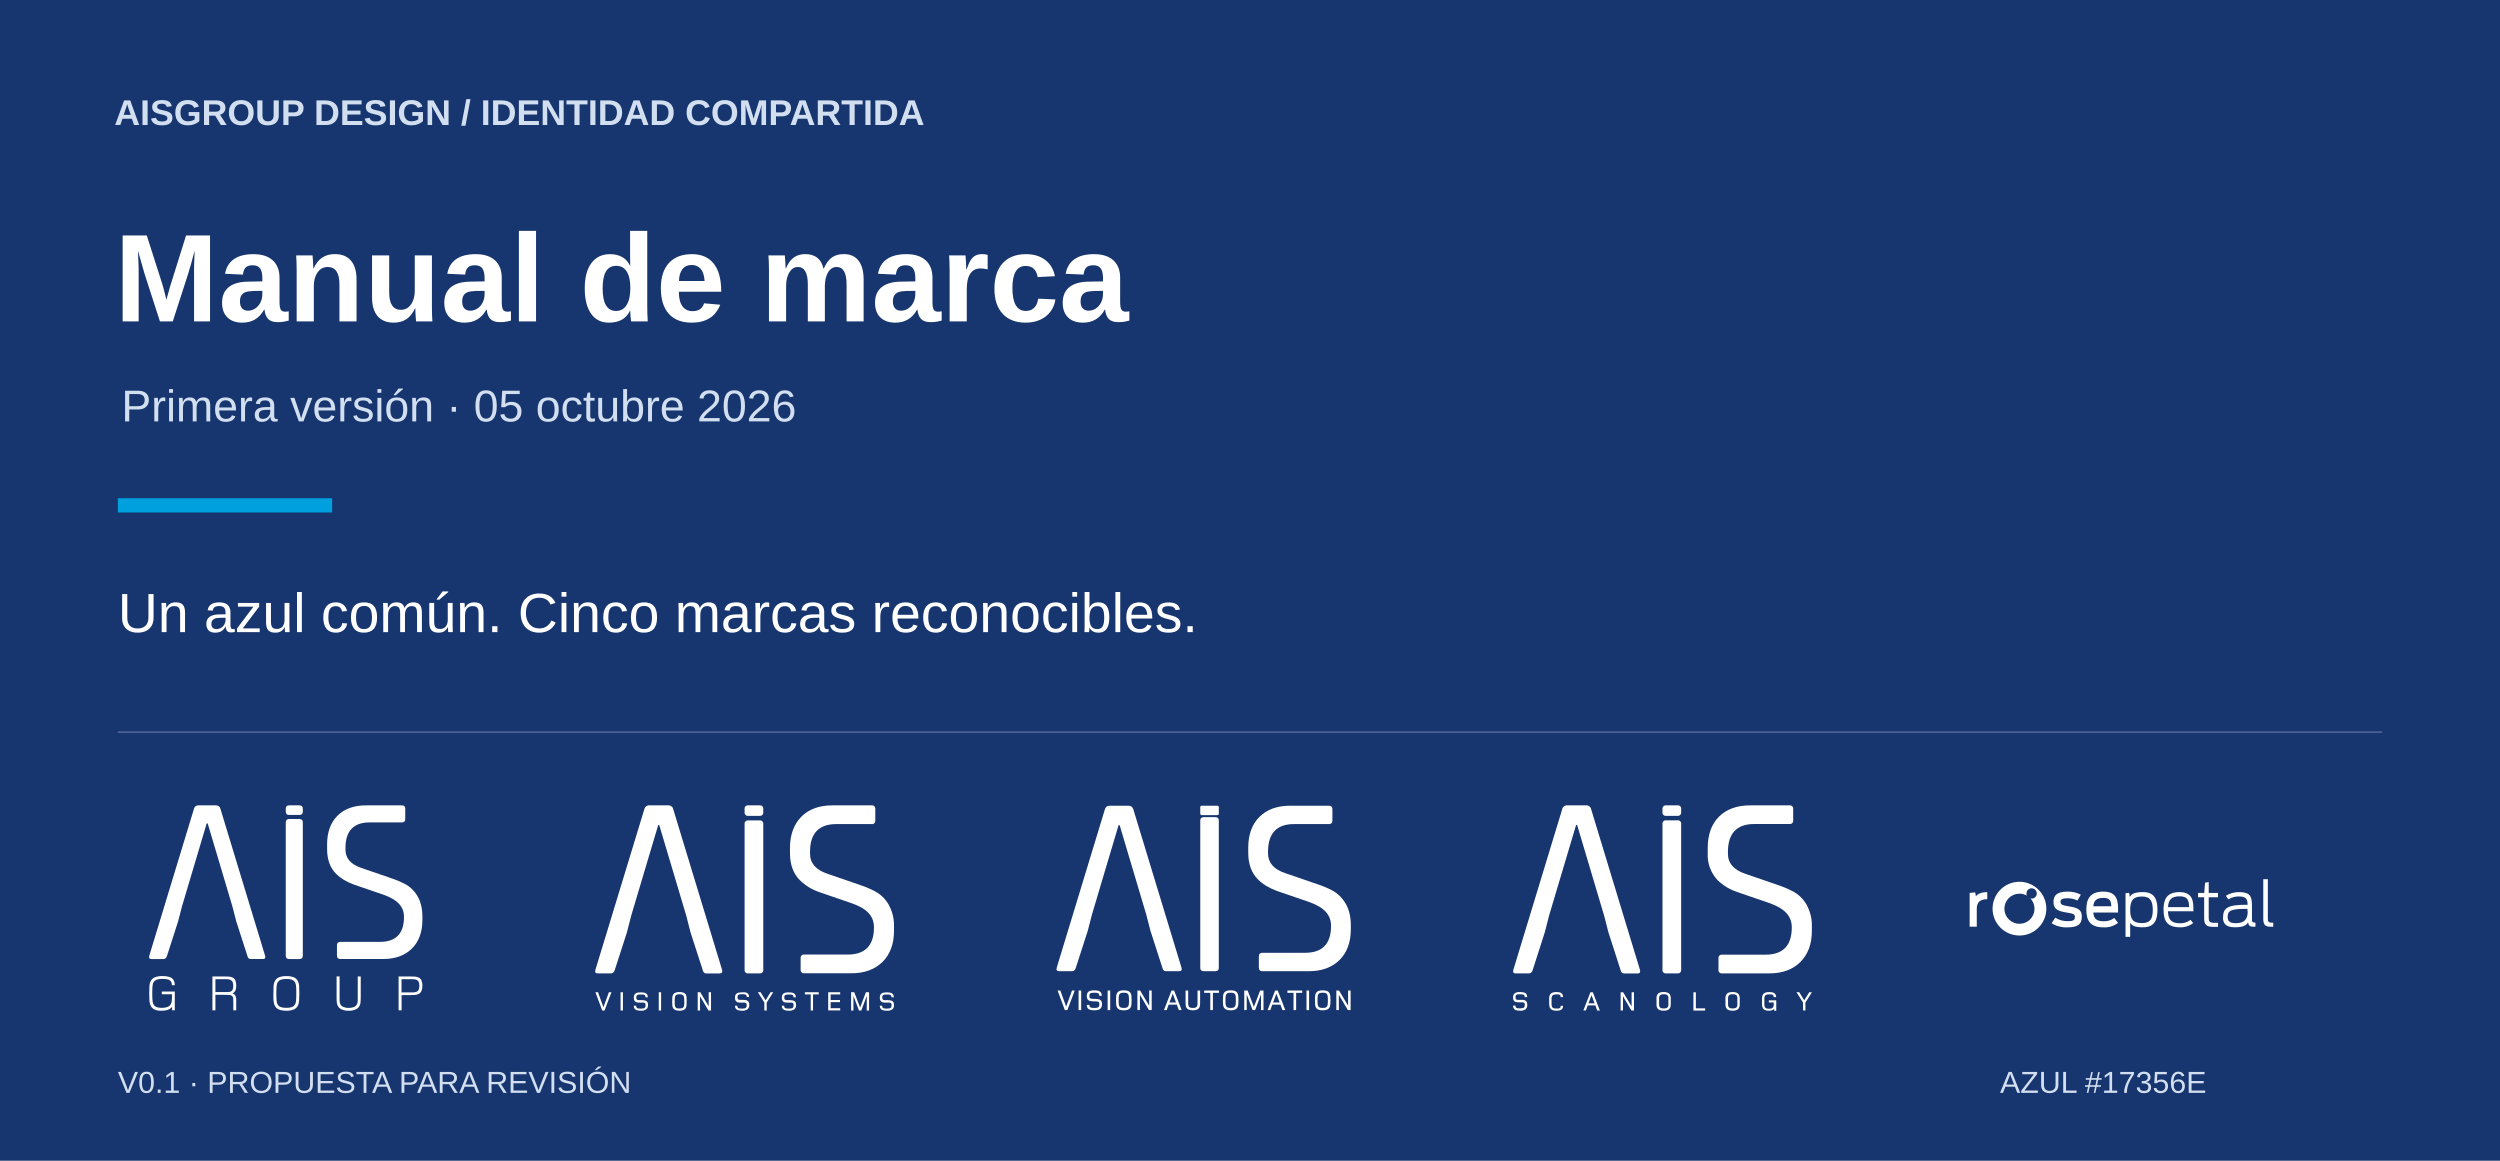
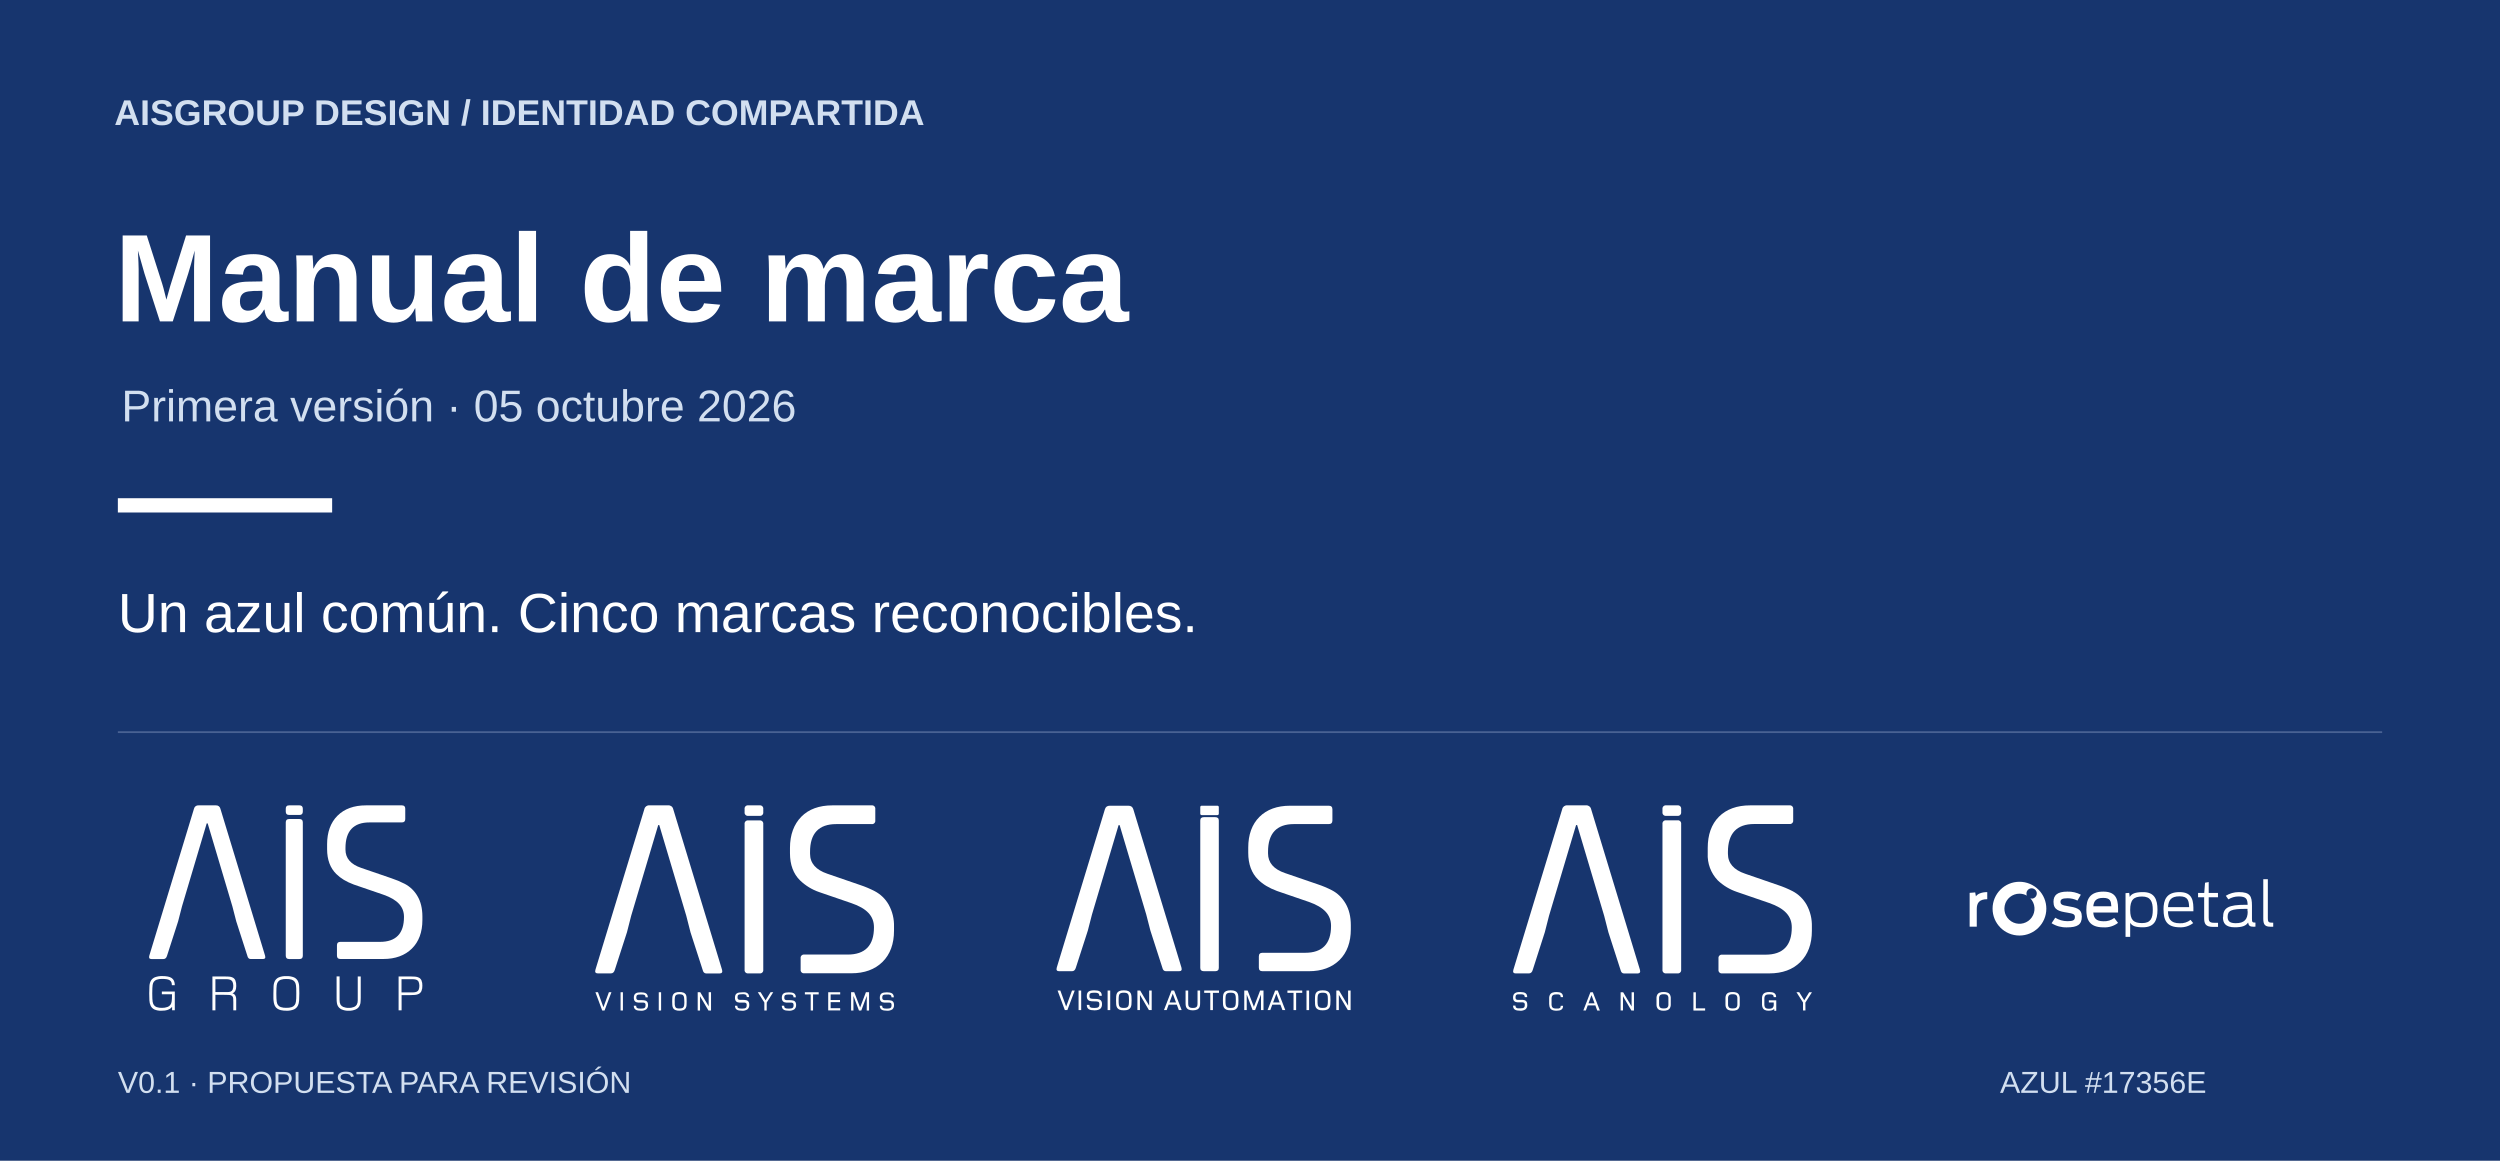
<svg xmlns="http://www.w3.org/2000/svg" width="1400" height="650" viewBox="0 0 1400 650" role="img">
  <rect x="0" y="0" width="1400" height="650" rx="0" fill="#17356E" />
  <text x="64" y="70" font-family="Arial, sans-serif" font-size="20" font-weight="600" fill="#D2DFF0">AISGROUP DESIGN  /  IDENTIDAD COMPARTIDA</text>
  <text x="64" y="180" font-family="Arial, sans-serif" font-size="70" font-weight="700" fill="#FFFFFF">Manual de marca</text>
  <text x="68" y="236" font-family="Arial, sans-serif" font-size="25" font-weight="400" fill="#D2DFF0">Primera versión · 05 octubre 2026</text>
-   <rect x="66" y="279" width="120" height="8" rx="0" fill="#00A0DE" />
+   <rect x="66" y="279" width="120" height="8" rx="0" fill="#FFFFFF" />
  <text x="66" y="354" font-family="Arial, sans-serif" font-size="31" font-weight="400" fill="#FFFFFF">Un azul común. Cinco marcas reconocibles.</text>
  <line x1="66" y1="410" x2="1334" y2="410" stroke="#496293" stroke-width="1" />
  <g fill="#FFFFFF" transform="translate(83.47487,451.0) scale(0.5897436)">
    <path d="m110.17 142.74-42.43-139.55a4.09 4.09 0 0 0 -4.34-3.19h-16.4a4.08 4.08 0 0 0 -4.34 3.19l-42.44 139.55q-.91 3.19 2.05 3.19h11.4q2.51 0 3.42-3.19l10.51-32.6 3.65-14.14 23.49-78.9h.91l23.49 78.9 3.65 14.13 10.5 32.6c.46 2.13 1.52 3.19 3.2 3.19h11.63c1.97.01 2.66-1.05 2.05-3.18z" />
    <path d="m146 16.17v126.57c0 2.13-1.07 3.19-3.19 3.19h-9.81q-3.19 0-3.19-3.19v-126.57q0-3.2 3.19-3.19h9.84c2.07.02 3.16 1.02 3.16 3.19zm0-13v2.75c0 2.13-1.07 3.19-3.19 3.19h-9.81q-3.19 0-3.19-3.19v-2.71c-.05-2.12 1.01-3.21 3.19-3.21h9.84c2.07 0 3.16 1.09 3.16 3.21z" />
    <path d="m254.9 86.25a29.93 29.93 0 0 0 -12.09-11.71 86.09 86.09 0 0 0 -12.73-5.33l-28.57-9.81c-10-3.36-15-9.18-15-17.32v-1.58c0-16.13 7.67-24.3 22.8-24.3h30.78c2.12 0 3.18-1.07 3.18-3.19v-9.82q0-3.19-3.18-3.19h-34.09c-11.45 0-20.57 3.32-27.11 9.86s-9.83 15.66-9.83 27.14v4.6c0 10 2.93 17.88 8.72 23.58 4.24 4.18 9.36 7.3 16.6 10l28.1 9.64c13.45 4.69 19.58 11.4 19.58 21v.26c0 15.63-7.67 23.55-22.79 23.55h-37.66q-3.2 0-3.19 3.2v9.85q0 3.2 3.19 3.2h40.94c11.28 0 20.36-3.32 27-9.86s10-15.66 10-27.11v-3.59c-.04-7.42-1.55-13.85-4.65-19.07z" />
    <path d="m21.88 191.29a8.15 8.15 0 0 1 -2.07 1.88 10.55 10.55 0 0 1 -2.46 1.13 14.11 14.11 0 0 1 -2.75.56c-1 .09-1.93.14-2.89.14a14.78 14.78 0 0 1 -6.71-1.21 7.49 7.49 0 0 1 -3.42-3.37 13 13 0 0 1 -1.26-5.18q-.16-3-.17-6.68t.2-6.87a11.85 11.85 0 0 1 1.39-5.19 7.79 7.79 0 0 1 3.79-3.25 18.59 18.59 0 0 1 7.3-1.14 25.75 25.75 0 0 1 5 .44 9.45 9.45 0 0 1 3.67 1.45 6.38 6.38 0 0 1 2.19 2.67 10 10 0 0 1 .75 4.12h-2.8a7.45 7.45 0 0 0 -.48-2.87 4.08 4.08 0 0 0 -1.57-1.83 7.68 7.68 0 0 0 -2.84-1 27.68 27.68 0 0 0 -4.32-.29 14.23 14.23 0 0 0 -5.23.75 5.88 5.88 0 0 0 -2.63 1.91 6.91 6.91 0 0 0 -.72 1.3 7.63 7.63 0 0 0 -.46 1.85c-.11.79-.2 1.81-.26 3.07s-.1 2.87-.1 4.87 0 3.61.1 4.87a30.6 30.6 0 0 0 .28 3.06 7.79 7.79 0 0 0 .51 1.88 8.64 8.64 0 0 0 .7 1.28 5.66 5.66 0 0 0 2.56 1.93 14.06 14.06 0 0 0 5.15.72 13.72 13.72 0 0 0 5-.8 6.09 6.09 0 0 0 3-2.24 6.37 6.37 0 0 0 .72-1.37 8.49 8.49 0 0 0 .45-1.88c.09-.74.17-1.63.21-2.68s.08-2.29.08-3.73v-.24h-9.65v-2.56h12.3v17.79h-2.56z" />
    <path d="m80 186.71q0-2.18-.12-3.48a3.5 3.5 0 0 0 -1-2.21 4.55 4.55 0 0 0 -2.94-1q-2-.12-5.31-.12h-7.63v14.75h-2.84v-32.2h10.56c1.93 0 3.64.05 5.14.15a8.7 8.7 0 0 1 3.78 1 5.49 5.49 0 0 1 2.36 2.73 13.77 13.77 0 0 1 .79 5.24q0 5.44-3.61 6.94a4.2 4.2 0 0 1 2.29 1.4 5.75 5.75 0 0 1 1 2.12 9.83 9.83 0 0 1 .28 2.36v10.22h-2.75zm-.73-19.12a4.11 4.11 0 0 0 -2-1.88 8 8 0 0 0 -3-.61c-1.14 0-2.37 0-3.69 0h-7.58v12.2h7.9q2.13 0 3.81 0a7.82 7.82 0 0 0 2.85-.5 3.56 3.56 0 0 0 1.79-1.8 10.56 10.56 0 0 0 -.1-7.45z" />
    <path d="m142.49 185.21a12.89 12.89 0 0 1 -1.3 5.21 7.66 7.66 0 0 1 -3.65 3.37 16.9 16.9 0 0 1 -7.18 1.21 22.05 22.05 0 0 1 -5.21-.53 9.86 9.86 0 0 1 -3.49-1.54 7.14 7.14 0 0 1 -2.13-2.46 11.93 11.93 0 0 1 -1.08-3.28 26.87 26.87 0 0 1 -.39-4c0-1.46 0-3 0-4.65q0-3.72.16-6.73a12.33 12.33 0 0 1 1.33-5.16 7.67 7.67 0 0 1 3.67-3.32 17.12 17.12 0 0 1 7.13-1.19 17.74 17.74 0 0 1 7.19 1.16 7.6 7.6 0 0 1 3.66 3.3 12.41 12.41 0 0 1 1.33 5.16c.11 2 .17 4.26.17 6.73s-.1 4.7-.21 6.72zm-2.75-11.5a25.7 25.7 0 0 0 -.27-3 8.54 8.54 0 0 0 -.48-1.85 7.31 7.31 0 0 0 -.72-1.31 5.53 5.53 0 0 0 -2.73-2 15.62 15.62 0 0 0 -5.23-.68 15.12 15.12 0 0 0 -5.21.7 5.65 5.65 0 0 0 -2.7 2.05 7.31 7.31 0 0 0 -.72 1.31 8 8 0 0 0 -.46 1.85c-.11.79-.2 1.8-.26 3s-.1 2.84-.1 4.8 0 3.56.1 4.79.15 2.26.26 3a8.44 8.44 0 0 0 .46 1.88 6.84 6.84 0 0 0 .72 1.33 5.47 5.47 0 0 0 2.73 2 15.37 15.37 0 0 0 5.23.68 14.88 14.88 0 0 0 5.21-.7 5.65 5.65 0 0 0 2.7-2 6.84 6.84 0 0 0 .72-1.33 8.88 8.88 0 0 0 .48-1.88 25.5 25.5 0 0 0 .27-3c0-1.24.07-2.84.07-4.8s-.02-3.55-.07-4.84z" />
    <path d="m201 182.78c0 1.17 0 2.16-.1 3a17.29 17.29 0 0 1 -.19 2.1 7.69 7.69 0 0 1 -.49 1.66 7.37 7.37 0 0 1 -3.8 4.15 15.65 15.65 0 0 1 -6.9 1.35 15.48 15.48 0 0 1 -6.85-1.35 7.56 7.56 0 0 1 -3.85-4.15 9.68 9.68 0 0 1 -.44-1.66 20.64 20.64 0 0 1 -.24-2.1c0-.8-.06-1.79-.07-3s0-2.63 0-4.37v-16h2.85v16q0 4 0 6.63a8.83 8.83 0 0 0 .85 4.13 5.83 5.83 0 0 0 2.65 2.26 12.15 12.15 0 0 0 5.11.87 12.31 12.31 0 0 0 5.16-.87 5.53 5.53 0 0 0 2.6-2.26 8.24 8.24 0 0 0 .87-4.13v-22.59h2.84z" />
    <path d="m258.68 176.27a5.74 5.74 0 0 1 -2.39 2.67 9.09 9.09 0 0 1 -3.78 1.06c-1.5.13-3.17.2-5 .2h-7.71v14.41h-2.85v-32.16h10.56c1.87 0 3.54.06 5 .17a9.41 9.41 0 0 1 3.78 1 5.48 5.48 0 0 1 2.39 2.6 12.06 12.06 0 0 1 .84 5 12.26 12.26 0 0 1 -.84 5.05zm-2.7-8.76a4 4 0 0 0 -1.95-1.83 8.48 8.48 0 0 0 -3-.58c-1.14 0-2.37 0-3.69 0h-7.61v12.53h7.61c1.32 0 2.55 0 3.69-.05a8.26 8.26 0 0 0 3-.57 4 4 0 0 0 1.95-1.84 10.72 10.72 0 0 0 0-7.62z" />
  </g>
  <g fill="#FFFFFF" transform="translate(333.3016,451.0) scale(1.311887)">
    <path d="m54.15 70.16-20.85-68.59a2 2 0 0 0 -2.13-1.57h-8.07a2 2 0 0 0 -2.1 1.57l-20.89 68.59c-.3 1 0 1.57 1 1.57h5.61c.82 0 1.38-.52 1.68-1.57l5.17-16 1.79-7 11.55-38.75h.44l11.55 38.78 1.79 7 5.17 16c.22 1 .74 1.57 1.57 1.57h5.71c.97-.03 1.31-.55 1.01-1.6z" />
    <path d="m71.75 8v62.16a1.39 1.39 0 0 1 -1.57 1.57h-4.83a1.39 1.39 0 0 1 -1.57-1.57v-62.16a1.39 1.39 0 0 1 1.57-1.57h4.83a1.39 1.39 0 0 1 1.57 1.57zm0-6.37v1.28a1.39 1.39 0 0 1 -1.57 1.57h-4.83a1.39 1.39 0 0 1 -1.57-1.57v-1.33a1.39 1.39 0 0 1 1.57-1.58h4.83a1.39 1.39 0 0 1 1.57 1.58z" />
    <path d="m125.29 42.4a14.67 14.67 0 0 0 -5.94-5.76 42.16 42.16 0 0 0 -6.26-2.64l-14-4.82c-4.89-1.65-7.37-4.51-7.37-8.52v-.77c-.04-7.89 3.73-11.89 11.16-11.89h15.12a1.39 1.39 0 0 0 1.57-1.57v-4.86a1.39 1.39 0 0 0 -1.57-1.57h-16.73c-5.63 0-10.11 1.63-13.27 4.84s-4.85 7.7-4.85 13.33v2.26c0 4.89 1.44 8.79 4.29 11.59a22.08 22.08 0 0 0 8.11 4.98l13.81 4.74c6.64 2.26 9.64 5.55 9.64 10.26v.12c0 7.68-3.77 11.57-11.2 11.57h-18.53a1.39 1.39 0 0 0 -1.57 1.58v4.84a1.39 1.39 0 0 0 1.57 1.57h20.12c5.55 0 10-1.63 13.26-4.85s4.91-7.69 4.91-13.32v-1.72a18.27 18.27 0 0 0 -2.27-9.39z" />
    <path d="m3 87.57-2.9-7.8h1.1l2.32 6.41 2.33-6.41h1.09l-2.94 7.8z" />
    <path d="m10.84 79.77h1v7.8h-1z" />
    <path d="m21.81 87.07a3.61 3.61 0 0 1 -2.31.59 7.19 7.19 0 0 1 -1.29-.1 2.55 2.55 0 0 1 -.95-.36 1.66 1.66 0 0 1 -.59-.67 2.5 2.5 0 0 1 -.19-1h1a1.69 1.69 0 0 0 .1.59.72.72 0 0 0 .33.38 1.55 1.55 0 0 0 .62.21 6.66 6.66 0 0 0 1 .06 4.36 4.36 0 0 0 1-.09 1.28 1.28 0 0 0 .6-.26 1 1 0 0 0 .3-.45 2.62 2.62 0 0 0 .08-.67 1.57 1.57 0 0 0 -.11-.64.67.67 0 0 0 -.3-.34 1.3 1.3 0 0 0 -.48-.13h-.65-.83a7 7 0 0 1 -.8 0 3.4 3.4 0 0 1 -.72-.14 1.48 1.48 0 0 1 -.58-.34 1.66 1.66 0 0 1 -.4-.61 2.63 2.63 0 0 1 -.14-1 2.89 2.89 0 0 1 .18-1.09 1.61 1.61 0 0 1 .55-.71 2.33 2.33 0 0 1 .93-.38 7.47 7.47 0 0 1 1.34-.11 6.94 6.94 0 0 1 1.28.11 2.62 2.62 0 0 1 .93.35 1.6 1.6 0 0 1 .58.68 2.5 2.5 0 0 1 .19 1h-1a1.42 1.42 0 0 0 -.13-.68.87.87 0 0 0 -.39-.37 2.07 2.07 0 0 0 -.63-.16q-.37 0-.84 0a6.58 6.58 0 0 0 -1 .06 1.49 1.49 0 0 0 -.59.22.75.75 0 0 0 -.28.42 2.28 2.28 0 0 0 -.07.63 1.37 1.37 0 0 0 .11.63.82.82 0 0 0 .32.32 1.41 1.41 0 0 0 .5.13h.62.81a6.73 6.73 0 0 1 .8.05 3.37 3.37 0 0 1 .73.14 1.52 1.52 0 0 1 .59.34 1.54 1.54 0 0 1 .4.6 3 3 0 0 1 .14 1 2.25 2.25 0 0 1 -.76 1.79z" />
    <path d="m27.14 79.77h1v7.8h-1z" />
    <path d="m39 85.31a2.86 2.86 0 0 1 -.35 1.26 2 2 0 0 1 -.93.81 4.31 4.31 0 0 1 -1.75.28 4.25 4.25 0 0 1 -1.79-.3 2 2 0 0 1 -.93-.82 3 3 0 0 1 -.33-1.26c0-.49-.05-1-.05-1.61s0-1.12.05-1.61a3 3 0 0 1 .33-1.26 2 2 0 0 1 .92-.82 4.42 4.42 0 0 1 1.83-.29 4.44 4.44 0 0 1 1.79.29 2 2 0 0 1 .93.81 3 3 0 0 1 .28 1.26c0 .48.05 1 .05 1.6s-.05 1.16-.05 1.66zm-1-2.6q0-.39-.06-.66a2.84 2.84 0 0 0 -.11-.46 1.19 1.19 0 0 0 -.16-.34 1.13 1.13 0 0 0 -.6-.47 3.62 3.62 0 0 0 -1.07-.14 3.35 3.35 0 0 0 -1.13.15 1.13 1.13 0 0 0 -.6.47 1.52 1.52 0 0 0 -.15.34 1.75 1.75 0 0 0 -.1.46c0 .18 0 .4-.06.66s0 .58 0 1 0 .69 0 .95 0 .48.06.67a3.48 3.48 0 0 0 .11.46 1.33 1.33 0 0 0 .16.34 1.06 1.06 0 0 0 .59.46 3.45 3.45 0 0 0 1.12.1 3.25 3.25 0 0 0 1.11-.14 1.11 1.11 0 0 0 .6-.46 1.33 1.33 0 0 0 .16-.34 3.3 3.3 0 0 0 .11-.47c0-.19 0-.41.06-.67s0-.58 0-1-.04-.62-.04-.91z" />
    <path d="m44.76 81.49v6.08h-1v-7.8h1.09l3.6 6v-6h1v7.8h-1.1z" />
    <path d="m65 87.07a3.58 3.58 0 0 1 -2.3.59 7.23 7.23 0 0 1 -1.3-.1 2.62 2.62 0 0 1 -.95-.36 1.57 1.57 0 0 1 -.58-.67 2.49 2.49 0 0 1 -.2-1h1a1.7 1.7 0 0 0 .09.59.72.72 0 0 0 .33.38 1.55 1.55 0 0 0 .62.21 6.66 6.66 0 0 0 1 .06 4.52 4.52 0 0 0 1-.09 1.29 1.29 0 0 0 .59-.26.86.86 0 0 0 .3-.45 2.24 2.24 0 0 0 .08-.67 1.59 1.59 0 0 0 -.1-.64.65.65 0 0 0 -.31-.34 1.3 1.3 0 0 0 -.48-.13h-.65-.82a6.73 6.73 0 0 1 -.8 0 3.17 3.17 0 0 1 -.72-.14 1.45 1.45 0 0 1 -.59-.34 1.64 1.64 0 0 1 -.39-.61 2.61 2.61 0 0 1 -.15-1 2.89 2.89 0 0 1 .18-1.09 1.61 1.61 0 0 1 .55-.71 2.39 2.39 0 0 1 .93-.38 7.47 7.47 0 0 1 1.34-.11 6.86 6.86 0 0 1 1.33-.01 2.75 2.75 0 0 1 .94.35 1.64 1.64 0 0 1 .57.68 2.5 2.5 0 0 1 .19 1h-1a1.41 1.41 0 0 0 -.14-.68.87.87 0 0 0 -.39-.37 2.07 2.07 0 0 0 -.63-.16q-.37 0-.84 0a6.67 6.67 0 0 0 -1 .06 1.55 1.55 0 0 0 -.59.22.81.81 0 0 0 -.28.42 2.28 2.28 0 0 0 -.07.63 1.36 1.36 0 0 0 .12.63.71.71 0 0 0 .32.32 1.35 1.35 0 0 0 .49.13h.62.82a7 7 0 0 1 .8.05 3.28 3.28 0 0 1 .72.14 1.45 1.45 0 0 1 .59.34 1.54 1.54 0 0 1 .4.6 2.73 2.73 0 0 1 .14 1 2.25 2.25 0 0 1 -.78 1.91z" />
    <path d="m73.21 87.57h-1v-3.4l-2.79-4.4h1.2l2.12 3.45 2.11-3.45h1.15l-2.77 4.4z" />
    <path d="m85 87.07a3.63 3.63 0 0 1 -2.31.59 7.19 7.19 0 0 1 -1.29-.1 2.48 2.48 0 0 1 -.95-.36 1.66 1.66 0 0 1 -.59-.67 2.49 2.49 0 0 1 -.2-1h1a1.49 1.49 0 0 0 .1.59.74.74 0 0 0 .32.38 1.66 1.66 0 0 0 .63.21 6.61 6.61 0 0 0 1 .06 4.39 4.39 0 0 0 1-.09 1.33 1.33 0 0 0 .6-.26 1 1 0 0 0 .3-.45 2.62 2.62 0 0 0 .08-.67 1.57 1.57 0 0 0 -.11-.64.67.67 0 0 0 -.3-.34 1.3 1.3 0 0 0 -.49-.13h-.64-.83a6.87 6.87 0 0 1 -.8 0 3.17 3.17 0 0 1 -.72-.14 1.48 1.48 0 0 1 -.58-.34 1.66 1.66 0 0 1 -.4-.61 2.61 2.61 0 0 1 -.15-1 2.88 2.88 0 0 1 .19-1.09 1.61 1.61 0 0 1 .55-.71 2.33 2.33 0 0 1 .93-.38 7.39 7.39 0 0 1 1.34-.11 6.94 6.94 0 0 1 1.28.11 2.62 2.62 0 0 1 .93.35 1.6 1.6 0 0 1 .58.68 2.66 2.66 0 0 1 .19 1h-1a1.42 1.42 0 0 0 -.13-.68.87.87 0 0 0 -.39-.37 2.15 2.15 0 0 0 -.63-.16c-.25 0-.53 0-.85 0a6.77 6.77 0 0 0 -1 .06 1.62 1.62 0 0 0 -.59.22.81.81 0 0 0 -.28.42 2.74 2.74 0 0 0 -.07.63 1.36 1.36 0 0 0 .12.63.82.82 0 0 0 .32.32 1.41 1.41 0 0 0 .49.13h.63.81a6.87 6.87 0 0 1 .8.05 3.37 3.37 0 0 1 .73.14 1.49 1.49 0 0 1 1 .94 2.71 2.71 0 0 1 .15 1 2.25 2.25 0 0 1 -.77 1.79z" />
    <path d="m93 87.57h-1v-6.87h-2.49v-.93h5.9v.93h-2.41z" />
    <path d="m99.47 79.77h5.12v.94h-4.08v2.39h4v.9h-4v2.59h4.08v.94h-5.12z" />
    <path d="m115.94 81.34-2.35 6.23h-1l-2.35-6.23v6.23h-1v-7.8h1.35l2.5 6.5 2.48-6.5h1.34v7.8h-1z" />
    <path d="m126.87 87.07a3.63 3.63 0 0 1 -2.31.59 7 7 0 0 1 -1.29-.1 2.6 2.6 0 0 1 -1-.36 1.64 1.64 0 0 1 -.58-.67 2.49 2.49 0 0 1 -.2-1h1a1.7 1.7 0 0 0 .09.59.72.72 0 0 0 .33.38 1.61 1.61 0 0 0 .63.21 6.51 6.51 0 0 0 1 .06 4.45 4.45 0 0 0 1-.09 1.29 1.29 0 0 0 .59-.26.86.86 0 0 0 .3-.45 2.24 2.24 0 0 0 .08-.67 1.59 1.59 0 0 0 -.1-.64.65.65 0 0 0 -.31-.34 1.3 1.3 0 0 0 -.48-.13h-.65-.82a6.73 6.73 0 0 1 -.8 0 3.17 3.17 0 0 1 -.72-.14 1.52 1.52 0 0 1 -.59-.34 1.64 1.64 0 0 1 -.39-.61 2.61 2.61 0 0 1 -.15-1 2.89 2.89 0 0 1 .18-1.09 1.69 1.69 0 0 1 .55-.71 2.44 2.44 0 0 1 .94-.38 7.28 7.28 0 0 1 1.33-.11 6.86 6.86 0 0 1 1.28.11 2.67 2.67 0 0 1 .94.35 1.64 1.64 0 0 1 .57.68 2.5 2.5 0 0 1 .19 1h-1a1.41 1.41 0 0 0 -.14-.68.83.83 0 0 0 -.39-.37 2.07 2.07 0 0 0 -.63-.16q-.37 0-.84 0a6.67 6.67 0 0 0 -1 .06 1.55 1.55 0 0 0 -.59.22.81.81 0 0 0 -.28.42 2.28 2.28 0 0 0 -.07.63 1.36 1.36 0 0 0 .12.63.71.71 0 0 0 .32.32 1.41 1.41 0 0 0 .49.13h.62.82a7 7 0 0 1 .8.05 3.28 3.28 0 0 1 .72.14 1.45 1.45 0 0 1 .59.34 1.54 1.54 0 0 1 .4.6 2.71 2.71 0 0 1 .15 1 2.28 2.28 0 0 1 -.7 1.79z" />
  </g>
  <g fill="#FFFFFF" transform="translate(591.2885,451.0) scale(0.04428309)">
    <path transform="matrix(1,0,0,-1,-1185.265,3247.269)" d="M1867.224 3242.749C1834.505 3242.749 1813.755 3227.468 1805.073 3196.956L1196.45 1195.685C1187.719 1165.125 1197.528 1149.892 1225.882 1149.892H1389.383C1413.37 1149.892 1429.706 1165.125 1438.437 1195.685L1589.231 1663.105 1641.524 1865.874 1978.383 2997.449H1991.482L2328.343 1865.874 2380.683 1663.105 2531.352 1195.685C2537.876 1165.125 2553.132 1149.892 2577.17 1149.892H2743.956C2772.262 1149.892 2782.073 1165.125 2773.39 1195.685L2164.842 3196.956C2156.06 3227.468 2135.36 3242.749 2102.689 3242.749Z" />
    <path transform="matrix(1,0,0,-1,-1185.265,3247.269)" d="M3057.458 3098.177C3026.65 3098.177 3011.269 3083.952 3011.269 3055.548V1192.521C3011.269 1164.072 3026.65 1149.892 3057.458 1149.892H3199.628C3230.387 1149.892 3245.768 1164.072 3245.768 1192.521V3055.548C3245.768 3083.952 3230.387 3098.177 3199.628 3098.177Z" />
    <path transform="matrix(1,0,0,-1,-1185.265,3247.269)" d="M4148.095 3242.749C3983.906 3242.749 3853.126 3195.188 3759.333 3101.399 3665.491 3007.578 3617.907 2876.773 3617.907 2712.589V2646.534C3617.907 2503.932 3659.996 2390.146 3743.045 2308.373 3803.879 2248.396 3877.219 2203.77 3981.117 2164.667L4384.061 2026.467C4577.032 1959.107 4664.879 1863.011 4664.879 1724.496V1720.794 1720.627C4664.879 1496.545 4554.945 1382.909 4338.026 1382.909H3798.002C3767.438 1382.909 3752.131 1367.628 3752.131 1337.011V1195.74C3752.131 1165.178 3767.438 1149.892 3798.002 1149.892H4385.021C4546.805 1149.892 4677.042 1197.448 4772.014 1291.294 4867.033 1385.063 4915.205 1515.865 4915.205 1680.079V1731.635C4915.205 1838.748 4892.936 1930.968 4849.03 2005.73 4805.076 2080.463 4746.753 2136.998 4675.621 2173.791 4617.519 2203.79 4556.325 2229.383 4493.027 2250.175L4083.404 2390.875C3940.56 2439.049 3868.237 2522.514 3868.237 2639.298V2661.89C3868.237 2893.183 3978.216 3010.446 4195.137 3010.446H4636.568V3010.479C4667.035 3010.479 4682.292 3025.715 4682.292 3056.181V3196.998C4682.292 3227.514 4667.035 3242.749 4636.568 3242.749Z" />
    <path transform="matrix(1,0,0,-1,1826.006,106.2314)" d="M0 0C0-9.389 7.611-17 17-17H217.497C226.886-17 234.497-9.389 234.497 0V84.711C234.497 94.1 226.886 101.711 217.497 101.711H17C7.611 101.711 0 94.1 0 84.711Z" />
    <path d="M.338 0 .589 .667H.496L.297 .119 .098 .667H.004L.252 0H.338Z" transform="matrix(370.8993,0,0,-370.8993,20.05567,2589.119)" />
    <path d="M.084 0H.173V.667H.084V0Z" transform="matrix(370.8993,0,0,-370.8993,255.9476,2589.119)" />
    <path d="M.583 .203C.583 .236 .579 .264 .57 .285 .562 .307 .551 .324 .536 .337 .522 .35 .505 .36 .486 .366 .467 .372 .446 .376 .424 .378 .402 .381 .379 .382 .355 .382 .332 .382 .309 .383 .286 .384 .267 .385 .249 .386 .232 .387 .216 .388 .202 .392 .19 .398 .179 .404 .17 .413 .163 .425 .156 .438 .153 .456 .153 .479 .153 .5 .155 .518 .159 .533 .163 .548 .171 .559 .183 .568 .195 .577 .212 .584 .233 .587 .255 .591 .284 .593 .319 .593 .346 .593 .37 .592 .391 .59 .412 .588 .43 .583 .445 .576 .46 .569 .471 .559 .479 .545 .486 .531 .49 .512 .49 .487H.576C.576 .523 .57 .553 .559 .577 .548 .601 .532 .62 .51 .634 .489 .649 .462 .659 .43 .665 .399 .671 .362 .674 .321 .674 .277 .674 .239 .671 .206 .664 .174 .658 .147 .647 .126 .632 .105 .617 .09 .596 .079 .571 .069 .546 .064 .515 .064 .478 .064 .445 .068 .417 .076 .396 .085 .375 .096 .357 .11 .344 .125 .331 .141 .321 .16 .315 .179 .309 .2 .305 .222 .302 .244 .3 .267 .299 .29 .298 .314 .298 .338 .298 .361 .297 .382 .296 .4 .294 .416 .293 .433 .292 .447 .288 .458 .282 .469 .276 .478 .266 .484 .253 .49 .24 .493 .222 .493 .198 .493 .176 .491 .157 .486 .141 .481 .126 .473 .113 .46 .102 .448 .092 .431 .085 .41 .08 .388 .075 .36 .073 .325 .073 .292 .073 .264 .075 .241 .078 .219 .081 .201 .087 .188 .095 .175 .104 .165 .115 .16 .128 .155 .142 .152 .159 .152 .179H.064C.064 .143 .07 .113 .081 .089 .092 .065 .109 .046 .131 .031 .153 .017 .18 .007 .212 .001 .245-.005 .282-.008 .323-.008 .413-.008 .479 .009 .52 .042 .562 .076 .583 .13 .583 .203Z" transform="matrix(370.8993,0,0,-370.8993,367.2174,2589.119)" />
    <path d="M.084 0H.173V.667H.084V0Z" transform="matrix(370.8993,0,0,-370.8993,623.138,2589.119)" />
    <path d="M.602 .335C.602 .385 .6 .431 .597 .472 .594 .514 .585 .55 .568 .58 .551 .61 .525 .633 .489 .649 .453 .666 .402 .674 .336 .674 .27 .674 .219 .666 .183 .649 .147 .632 .121 .609 .104 .579 .088 .549 .079 .513 .076 .471 .073 .43 .072 .384 .072 .334 .072 .284 .073 .238 .076 .196 .079 .154 .088 .118 .105 .088 .122 .058 .148 .034 .184 .017 .22 0 .271-.008 .337-.008 .402-.008 .452 0 .487 .016 .523 .033 .549 .056 .566 .085 .583 .115 .594 .151 .597 .193 .6 .236 .602 .283 .602 .335M.513 .334C.513 .302 .512 .275 .511 .252 .51 .23 .509 .211 .507 .195 .504 .179 .501 .166 .497 .155 .494 .144 .489 .135 .484 .126 .472 .107 .455 .094 .432 .086 .41 .078 .378 .074 .337 .074 .295 .074 .263 .078 .24 .086 .217 .094 .2 .107 .189 .126 .184 .135 .179 .144 .175 .155 .172 .166 .169 .179 .166 .194 .164 .21 .162 .229 .161 .251 .16 .274 .16 .301 .16 .333 .16 .365 .16 .392 .161 .414 .162 .437 .164 .456 .166 .471 .168 .487 .171 .5 .174 .511 .178 .522 .183 .531 .188 .54 .199 .559 .216 .572 .239 .58 .262 .589 .294 .593 .336 .593 .378 .593 .41 .589 .432 .581 .455 .573 .472 .56 .484 .541 .489 .532 .494 .523 .497 .512 .501 .501 .504 .488 .507 .472 .509 .457 .51 .438 .511 .415 .512 .393 .513 .366 .513 .334Z" transform="matrix(370.8993,0,0,-370.8993,734.4077,2589.119)" />
    <path d="M.477 0H.571V.667H.485V.15L.177 .667H.084V0H.17V.52L.477 0Z" transform="matrix(370.8993,0,0,-370.8993,999.9717,2589.119)" />
    <path d="" transform="matrix(370.8993,0,0,-370.8993,1258.859,2589.119)" />
    <path d="M.519 0H.616L.359 .667H.27L.012 0H.105L.172 .184H.451L.519 0M.312 .56 .423 .261H.201L.312 .56Z" transform="matrix(370.8993,0,0,-370.8993,1362.34,2589.119)" />
    <path d="M.574 .335V.667H.486V.335C.486 .286 .486 .244 .485 .211 .484 .178 .479 .151 .47 .132 .461 .113 .445 .098 .423 .088 .4 .078 .368 .073 .326 .073 .285 .073 .253 .078 .23 .088 .208 .099 .192 .114 .183 .133 .174 .153 .169 .179 .168 .212 .167 .245 .167 .286 .167 .335V.667H.078V.335 .247C.078 .224 .079 .205 .08 .189 .082 .158 .087 .131 .096 .108 .112 .067 .14 .038 .179 .019 .218 .001 .267-.008 .326-.008 .385-.008 .434 .001 .473 .019 .512 .038 .54 .067 .556 .108 .565 .131 .57 .158 .572 .189 .573 .205 .574 .224 .574 .247V.335Z" transform="matrix(370.8993,0,0,-370.8993,1611.214,2589.119)" />
    <path d="M.315 .588H.523V.667H.018V.588H.226V0H.315V.588Z" transform="matrix(370.8993,0,0,-370.8993,1868.989,2589.119)" />
    <path d="M.602 .335C.602 .385 .6 .431 .597 .472 .594 .514 .585 .55 .568 .58 .551 .61 .525 .633 .489 .649 .453 .666 .402 .674 .336 .674 .27 .674 .219 .666 .183 .649 .147 .632 .121 .609 .104 .579 .088 .549 .079 .513 .076 .471 .073 .43 .072 .384 .072 .334 .072 .284 .073 .238 .076 .196 .079 .154 .088 .118 .105 .088 .122 .058 .148 .034 .184 .017 .22 0 .271-.008 .337-.008 .402-.008 .452 0 .487 .016 .523 .033 .549 .056 .566 .085 .583 .115 .594 .151 .597 .193 .6 .236 .602 .283 .602 .335M.513 .334C.513 .302 .512 .275 .511 .252 .51 .23 .509 .211 .507 .195 .504 .179 .501 .166 .497 .155 .494 .144 .489 .135 .484 .126 .472 .107 .455 .094 .432 .086 .41 .078 .378 .074 .337 .074 .295 .074 .263 .078 .24 .086 .217 .094 .2 .107 .189 .126 .184 .135 .179 .144 .175 .155 .172 .166 .169 .179 .166 .194 .164 .21 .162 .229 .161 .251 .16 .274 .16 .301 .16 .333 .16 .365 .16 .392 .161 .414 .162 .437 .164 .456 .166 .471 .168 .487 .171 .5 .174 .511 .178 .522 .183 .531 .188 .54 .199 .559 .216 .572 .239 .58 .262 .589 .294 .593 .336 .593 .378 .593 .41 .589 .432 .581 .455 .573 .472 .56 .484 .541 .489 .532 .494 .523 .497 .512 .501 .501 .504 .488 .507 .472 .509 .457 .51 .438 .511 .415 .512 .393 .513 .366 .513 .334Z" transform="matrix(370.8993,0,0,-370.8993,2085.594,2589.119)" />
    <path d="M.655 0H.74V.667H.625L.413 .111 .199 .667H.084V0H.168V.533L.369 0H.454L.655 .533V0Z" transform="matrix(370.8993,0,0,-370.8993,2351.158,2589.119)" />
    <path d="M.519 0H.616L.359 .667H.27L.012 0H.105L.172 .184H.451L.519 0M.312 .56 .423 .261H.201L.312 .56Z" transform="matrix(370.8993,0,0,-370.8993,2672.728,2589.119)" />
    <path d="M.315 .588H.523V.667H.018V.588H.226V0H.315V.588Z" transform="matrix(370.8993,0,0,-370.8993,2921.601,2589.119)" />
    <path d="M.084 0H.173V.667H.084V0Z" transform="matrix(370.8993,0,0,-370.8993,3138.206,2589.119)" />
    <path d="M.602 .335C.602 .385 .6 .431 .597 .472 .594 .514 .585 .55 .568 .58 .551 .61 .525 .633 .489 .649 .453 .666 .402 .674 .336 .674 .27 .674 .219 .666 .183 .649 .147 .632 .121 .609 .104 .579 .088 .549 .079 .513 .076 .471 .073 .43 .072 .384 .072 .334 .072 .284 .073 .238 .076 .196 .079 .154 .088 .118 .105 .088 .122 .058 .148 .034 .184 .017 .22 0 .271-.008 .337-.008 .402-.008 .452 0 .487 .016 .523 .033 .549 .056 .566 .085 .583 .115 .594 .151 .597 .193 .6 .236 .602 .283 .602 .335M.513 .334C.513 .302 .512 .275 .511 .252 .51 .23 .509 .211 .507 .195 .504 .179 .501 .166 .497 .155 .494 .144 .489 .135 .484 .126 .472 .107 .455 .094 .432 .086 .41 .078 .378 .074 .337 .074 .295 .074 .263 .078 .24 .086 .217 .094 .2 .107 .189 .126 .184 .135 .179 .144 .175 .155 .172 .166 .169 .179 .166 .194 .164 .21 .162 .229 .161 .251 .16 .274 .16 .301 .16 .333 .16 .365 .16 .392 .161 .414 .162 .437 .164 .456 .166 .471 .168 .487 .171 .5 .174 .511 .178 .522 .183 .531 .188 .54 .199 .559 .216 .572 .239 .58 .262 .589 .294 .593 .336 .593 .378 .593 .41 .589 .432 .581 .455 .573 .472 .56 .484 .541 .489 .532 .494 .523 .497 .512 .501 .501 .504 .488 .507 .472 .509 .457 .51 .438 .511 .415 .512 .393 .513 .366 .513 .334Z" transform="matrix(370.8993,0,0,-370.8993,3249.476,2589.119)" />
    <path d="M.477 0H.571V.667H.485V.15L.177 .667H.084V0H.17V.52L.477 0Z" transform="matrix(370.8993,0,0,-370.8993,3515.411,2589.119)" />
  </g>
  <g fill="#FFFFFF" transform="translate(847.3119,451.0) scale(1.836474)">
    <path d="m38.68 50.11-14.89-49a1.44 1.44 0 0 0 -1.53-1.11h-5.76a1.42 1.42 0 0 0 -1.5 1.12l-14.9 49c-.22.75 0 1.13.72 1.13h4c.59 0 1-.38 1.2-1.13l3.67-11.45 1.28-5 8.25-27.67h.32l8.25 27.7 1.28 5 3.69 11.44c.16.75.53 1.13 1.12 1.13h4.12c.66-.03.9-.41.68-1.16z" />
    <path d="m51.26 5.68v44.43a1 1 0 0 1 -1.13 1.13h-3.45a1 1 0 0 1 -1.12-1.13v-44.43a1 1 0 0 1 1.12-1.12h3.45a1 1 0 0 1 1.13 1.12zm0-4.55v1a1 1 0 0 1 -1.13 1.07h-3.45a1 1 0 0 1 -1.12-1.12v-1a1 1 0 0 1 1.12-1.08h3.45a1 1 0 0 1 1.13 1.13z" />
    <path d="m89.5 30.28a10.54 10.54 0 0 0 -4.25-4.11 31 31 0 0 0 -4.47-1.87l-10-3.45c-3.49-1.17-5.26-3.22-5.26-6.08v-.55c0-5.66 2.69-8.53 8-8.53h10.78a1 1 0 0 0 1.12-1.12v-3.45a1 1 0 0 0 -1.12-1.12h-12c-4 0-7.22 1.16-9.52 3.46s-3.42 5.54-3.42 9.54v1.6a11.13 11.13 0 0 0 3.06 8.27 15.76 15.76 0 0 0 5.83 3.52l9.87 3.39c4.72 1.65 6.87 4 6.87 7.39v.09c0 5.49-2.69 8.27-8 8.27h-13.22a1 1 0 0 0 -1.13 1.12v3.46a1 1 0 0 0 1.13 1.13h14.37c4 0 7.15-1.17 9.47-3.47s3.51-5.49 3.51-9.51v-1.26a13.15 13.15 0 0 0 -1.62-6.72z" />
    <path d="m3.81 62.19a2.57 2.57 0 0 1 -1.65.43 5.08 5.08 0 0 1 -.92-.08 1.82 1.82 0 0 1 -.68-.25 1.22 1.22 0 0 1 -.42-.48 1.82 1.82 0 0 1 -.14-.75h.73a1.32 1.32 0 0 0 .07.42.57.57 0 0 0 .24.27 1.19 1.19 0 0 0 .44.15 4.64 4.64 0 0 0 .7 0 3.31 3.31 0 0 0 .7-.06.9.9 0 0 0 .43-.19.64.64 0 0 0 .21-.32 1.63 1.63 0 0 0 .06-.47 1.19 1.19 0 0 0 -.07-.47.49.49 0 0 0 -.22-.23.9.9 0 0 0 -.35-.1h-.46-.59-.57a2.56 2.56 0 0 1 -.51-.1 1.1 1.1 0 0 1 -.42-.24 1.17 1.17 0 0 1 -.29-.44 1.84 1.84 0 0 1 -.1-.68 2 2 0 0 1 .13-.78 1.25 1.25 0 0 1 .39-.51 2 2 0 0 1 .67-.31 5.3 5.3 0 0 1 1-.08 5 5 0 0 1 .91.08 1.83 1.83 0 0 1 .67.25 1.2 1.2 0 0 1 .41.48 1.83 1.83 0 0 1 .13.75h-.75a1.07 1.07 0 0 0 -.1-.48.59.59 0 0 0 -.28-.26 1.34 1.34 0 0 0 -.45-.12h-.6a3.62 3.62 0 0 0 -.72 0 1 1 0 0 0 -.41.18.61.61 0 0 0 -.2.3 1.87 1.87 0 0 0 -.05.45.92.92 0 0 0 .08.45.51.51 0 0 0 .23.23.85.85 0 0 0 .35.09h.44.58a5.49 5.49 0 0 1 .58 0 2.71 2.71 0 0 1 .51.1 1.1 1.1 0 0 1 .42.24 1.17 1.17 0 0 1 .29.44 1.91 1.91 0 0 1 .1.68 1.6 1.6 0 0 1 -.52 1.41z" />
    <path d="m15.14 61.8a1.15 1.15 0 0 1 -.39.48 1.64 1.64 0 0 1 -.63.26 4.42 4.42 0 0 1 -.86.08 4.19 4.19 0 0 1 -.95-.1 1.8 1.8 0 0 1 -.64-.28 1.21 1.21 0 0 1 -.38-.43 1.62 1.62 0 0 1 -.2-.56 3.74 3.74 0 0 1 -.08-.7c0-.25 0-.51 0-.79s0-.8 0-1.15a2.06 2.06 0 0 1 .25-.89 1.4 1.4 0 0 1 .67-.59 3.28 3.28 0 0 1 1.31-.21 4.42 4.42 0 0 1 .86.08 1.5 1.5 0 0 1 .63.26 1.06 1.06 0 0 1 .38.48 1.75 1.75 0 0 1 .13.74h-.71a1.33 1.33 0 0 0 -.06-.42.52.52 0 0 0 -.22-.27 1 1 0 0 0 -.41-.14 3.25 3.25 0 0 0 -.68 0 2.16 2.16 0 0 0 -.81.12.81.81 0 0 0 -.44.37 1.68 1.68 0 0 0 -.17.67v1s0 .74 0 1a1.73 1.73 0 0 0 .17.67.85.85 0 0 0 .44.37 2.42 2.42 0 0 0 .81.11 4.27 4.27 0 0 0 .68 0 1.22 1.22 0 0 0 .41-.14.52.52 0 0 0 .22-.27 1.33 1.33 0 0 0 .06-.42h.71a1.78 1.78 0 0 1 -.1.67z" />
    <path d="m25.1 61h-2.33l-.56 1.54h-.78l2.15-5.54h.75l2.14 5.57h-.81zm-2.1-.63h1.85l-.93-2.5z" />
    <path d="m33.52 58.21v4.34h-.72v-5.55h.78l2.57 4.32v-4.32h.72v5.57h-.78z" />
    <path d="m48.09 60.93a2.21 2.21 0 0 1 -.26.91 1.38 1.38 0 0 1 -.66.57 3 3 0 0 1 -1.25.21 2.92 2.92 0 0 1 -1.28-.22 1.37 1.37 0 0 1 -.66-.59 2.06 2.06 0 0 1 -.24-.9c0-.35 0-.73 0-1.15s0-.8 0-1.15a2.06 2.06 0 0 1 .24-.89 1.35 1.35 0 0 1 .65-.59 3.12 3.12 0 0 1 1.28-.21 3.07 3.07 0 0 1 1.27.21 1.27 1.27 0 0 1 .66.58 2.06 2.06 0 0 1 .25.9v1.14s.02.83 0 1.18zm-.72-1.85c0-.19 0-.34 0-.47a1.68 1.68 0 0 0 -.07-.33 1.15 1.15 0 0 0 -.12-.25.85.85 0 0 0 -.43-.33 2.36 2.36 0 0 0 -.8-.1 2.46 2.46 0 0 0 -.81.1.87.87 0 0 0 -.43.34 1.33 1.33 0 0 0 -.11.24 2.09 2.09 0 0 0 -.07.33v.48s0 .41 0 .68 0 .49 0 .68 0 .35 0 .48a2 2 0 0 0 .08.33 1.75 1.75 0 0 0 .11.24.81.81 0 0 0 .43.33 2.46 2.46 0 0 0 .81.1 2.33 2.33 0 0 0 .79-.1.85.85 0 0 0 .43-.33 1.08 1.08 0 0 0 .12-.24 2 2 0 0 0 .07-.34c0-.13 0-.29 0-.48s0-.41 0-.68.01-.49 0-.68z" />
    <path d="m55 57h.74v4.9h2.83v.67h-3.57z" />
    <path d="m69.12 60.93a2.21 2.21 0 0 1 -.26.91 1.38 1.38 0 0 1 -.66.57 3 3 0 0 1 -1.26.21 2.9 2.9 0 0 1 -1.27-.22 1.37 1.37 0 0 1 -.66-.59 2.06 2.06 0 0 1 -.24-.9c0-.35 0-.73 0-1.15s0-.8 0-1.15a2.2 2.2 0 0 1 .23-.89 1.42 1.42 0 0 1 .66-.59 3.12 3.12 0 0 1 1.28-.21 3.07 3.07 0 0 1 1.27.21 1.35 1.35 0 0 1 .66.58 2.21 2.21 0 0 1 .25.9v1.14s.02.83 0 1.18zm-.72-1.85c0-.19 0-.34 0-.47a1.14 1.14 0 0 0 -.08-.33 1.12 1.12 0 0 0 -.11-.25.85.85 0 0 0 -.43-.33 2.36 2.36 0 0 0 -.8-.1 2.46 2.46 0 0 0 -.81.1.87.87 0 0 0 -.43.34 1.33 1.33 0 0 0 -.11.24 1.36 1.36 0 0 0 -.07.33v.48s0 .41 0 .68 0 .49 0 .68 0 .35 0 .48a2 2 0 0 0 .08.33 1.75 1.75 0 0 0 .11.24.81.81 0 0 0 .43.33 3.25 3.25 0 0 0 1.6 0 .85.85 0 0 0 .43-.33 1 1 0 0 0 .11-.24 1.31 1.31 0 0 0 .08-.34c0-.13 0-.29 0-.48s0-.41 0-.68.01-.49 0-.68z" />
    <path d="m79.64 62.05a1.47 1.47 0 0 1 -.76.46 3.84 3.84 0 0 1 -.91.11 2.73 2.73 0 0 1 -1.2-.22 1.44 1.44 0 0 1 -.62-.6 2.48 2.48 0 0 1 -.23-.91c0-.35 0-.72 0-1.12s0-.81 0-1.16a2.06 2.06 0 0 1 .25-.9 1.36 1.36 0 0 1 .68-.58 3.22 3.22 0 0 1 1.31-.21 4.49 4.49 0 0 1 .84.08 1.73 1.73 0 0 1 .65.25 1.08 1.08 0 0 1 .42.48 1.67 1.67 0 0 1 .15.75h-.74a1 1 0 0 0 -.07-.41.48.48 0 0 0 -.24-.27 1.14 1.14 0 0 0 -.43-.15 4.36 4.36 0 0 0 -.68 0 2.4 2.4 0 0 0 -.85.12.84.84 0 0 0 -.43.4 1.58 1.58 0 0 0 -.15.67v1s0 .7 0 1a1.78 1.78 0 0 0 .16.67.89.89 0 0 0 .42.39 2.25 2.25 0 0 0 .82.12 2.13 2.13 0 0 0 .85-.13 1 1 0 0 0 .44-.38 1.56 1.56 0 0 0 .17-.6q0-.36 0-.81h-1.49v-.65h2.26v3.19h-.61z" />
    <path d="m89.16 62.55h-.74v-2.43l-2-3.14h.85l1.52 2.46 1.51-2.44h.84l-2 3.14z" />
  </g>
  <g fill="#FFFFFF" transform="translate(1103.0,492.3474) scale(1.44607)">
    <path d="m0 5.29 2.15-.17.28 1.52c.57-.9 2.15-1.64 4.39-1.64v2.75c-3.16 0-4.06 1.52-4.06 3.81v6.83h-2.76z" />
    <path d="m19.29 1a10.41 10.41 0 1 0 10.41 10.45 10.41 10.41 0 0 0 -10.41-10.45m4.63 6.45a2.33 2.33 0 0 1 -.38 0 5.83 5.83 0 1 1 -4.25-1.84 5.75 5.75 0 0 1 2.86.75 1.94 1.94 0 0 1 -.15-.83 2 2 0 1 1 2 2" />
    <path d="m31.73 17.05 1.42-2.14a8.86 8.86 0 0 0 4.67 1.35c2.13 0 2.94-.3 2.94-1.63 0-1.1-.73-1.31-2.91-1.67-3.18-.5-5.38-1-5.38-4.2 0-2.52 1.44-3.95 5.38-3.95a10.57 10.57 0 0 1 5.21 1.19l-1.3 2.28a8.47 8.47 0 0 0 -3.84-.9c-2.18 0-2.73.5-2.73 1.38 0 1.07.71 1.33 2.73 1.66 3.29.55 5.52.95 5.52 4.06s-1.66 4.18-5.78 4.18a10.5 10.5 0 0 1 -5.93-1.61" />
    <path d="m45.2 11.74c0-3.77 1.18-6.93 6.59-6.93 5.59 0 5.78 3.89 5.69 8.09h-9.6c.16 2.09 1 3.39 3.95 3.39a6.28 6.28 0 0 0 4.17-1.29l1.47 1.92a8.43 8.43 0 0 1 -5.65 1.73c-5.54 0-6.63-3.1-6.63-6.92m2.68-1.24h7c-.12-1.89-.31-3.25-3.15-3.25s-3.63 1.29-3.84 3.25" />
    <path d="m60.37 5.4 1.42-.09.21 1.57c.67-1.26 2.16-1.88 5.15-1.88 4.36 0 5.59 2.71 5.59 6.84s-1.25 6.79-5.66 6.79c-2.85 0-4.22-.54-4.91-1.76v5.47h-1.8zm10.55 6.49c0-3.21-.86-5.18-4.13-5.18s-4.62 1.29-4.62 5.18 1.28 5.11 4.62 5.11 4.13-1.9 4.13-5.1" />
    <path d="m75.07 11.82c0-3.82 1.14-6.82 6.2-6.82 5.26 0 5.43 3.62 5.38 7.43h-9.85c.09 2.75.9 4.64 4.55 4.64a6.27 6.27 0 0 0 4.21-1.32l1 1.25a7.85 7.85 0 0 1 -5.18 1.63c-5.26 0-6.28-3-6.28-6.81m1.75-1h8.15c-.12-2.32-.29-4.19-3.72-4.19s-4.28 1.66-4.46 4.17" />
    <path d="m88.46 5.32h2.39l.31-3.95 1.42-.26v4.21h3.59v1.68h-3.59v7.88c0 1.21.16 2 2 2h1.61v1.59c-.19 0-1.63 0-1.89 0-2.93 0-3.48-1.19-3.48-3.4v-8.07h-2.36z" />
    <path d="m98.14 14.74c0-3.72 2.08-4.83 8.72-4.83h.79c-.05-2.23-.52-3.23-3.54-3.23a7.41 7.41 0 0 0 -3.91 1.14l-1-1.4a9.61 9.61 0 0 1 5-1.42c4.42 0 5.13 1.54 5.13 5.29v4.93c0 1.4.09 1.59 1.35 1.59v1.56a2.43 2.43 0 0 1 -.71.05c-1.52 0-1.92-.47-2.14-1.64-.8 1.24-2.2 1.85-5.14 1.85-3.68 0-4.6-1.68-4.6-3.89m9.51-2.25v-1h-.6c-5.69 0-7.09.62-7.09 3.09 0 1.56.71 2.46 3.13 2.46 3.29 0 4.65-1.42 4.65-4.6" />
    <path d="m113.71 15.29v-15.29h1.77v15.1c0 1.28.17 1.73 1.52 1.73h.56v1.57c-.19 0-.63 0-1.13 0-2.13 0-2.72-.92-2.72-3.15" />
  </g>
  <text x="66" y="612" font-family="Arial, sans-serif" font-size="17" font-weight="500" fill="#D2DFF0">V0.1  ·  PROPUESTA PARA REVISIÓN</text>
  <text x="1120" y="612" font-family="Arial, sans-serif" font-size="17" font-weight="500" fill="#D2DFF0">AZUL #17356E</text>
</svg>
